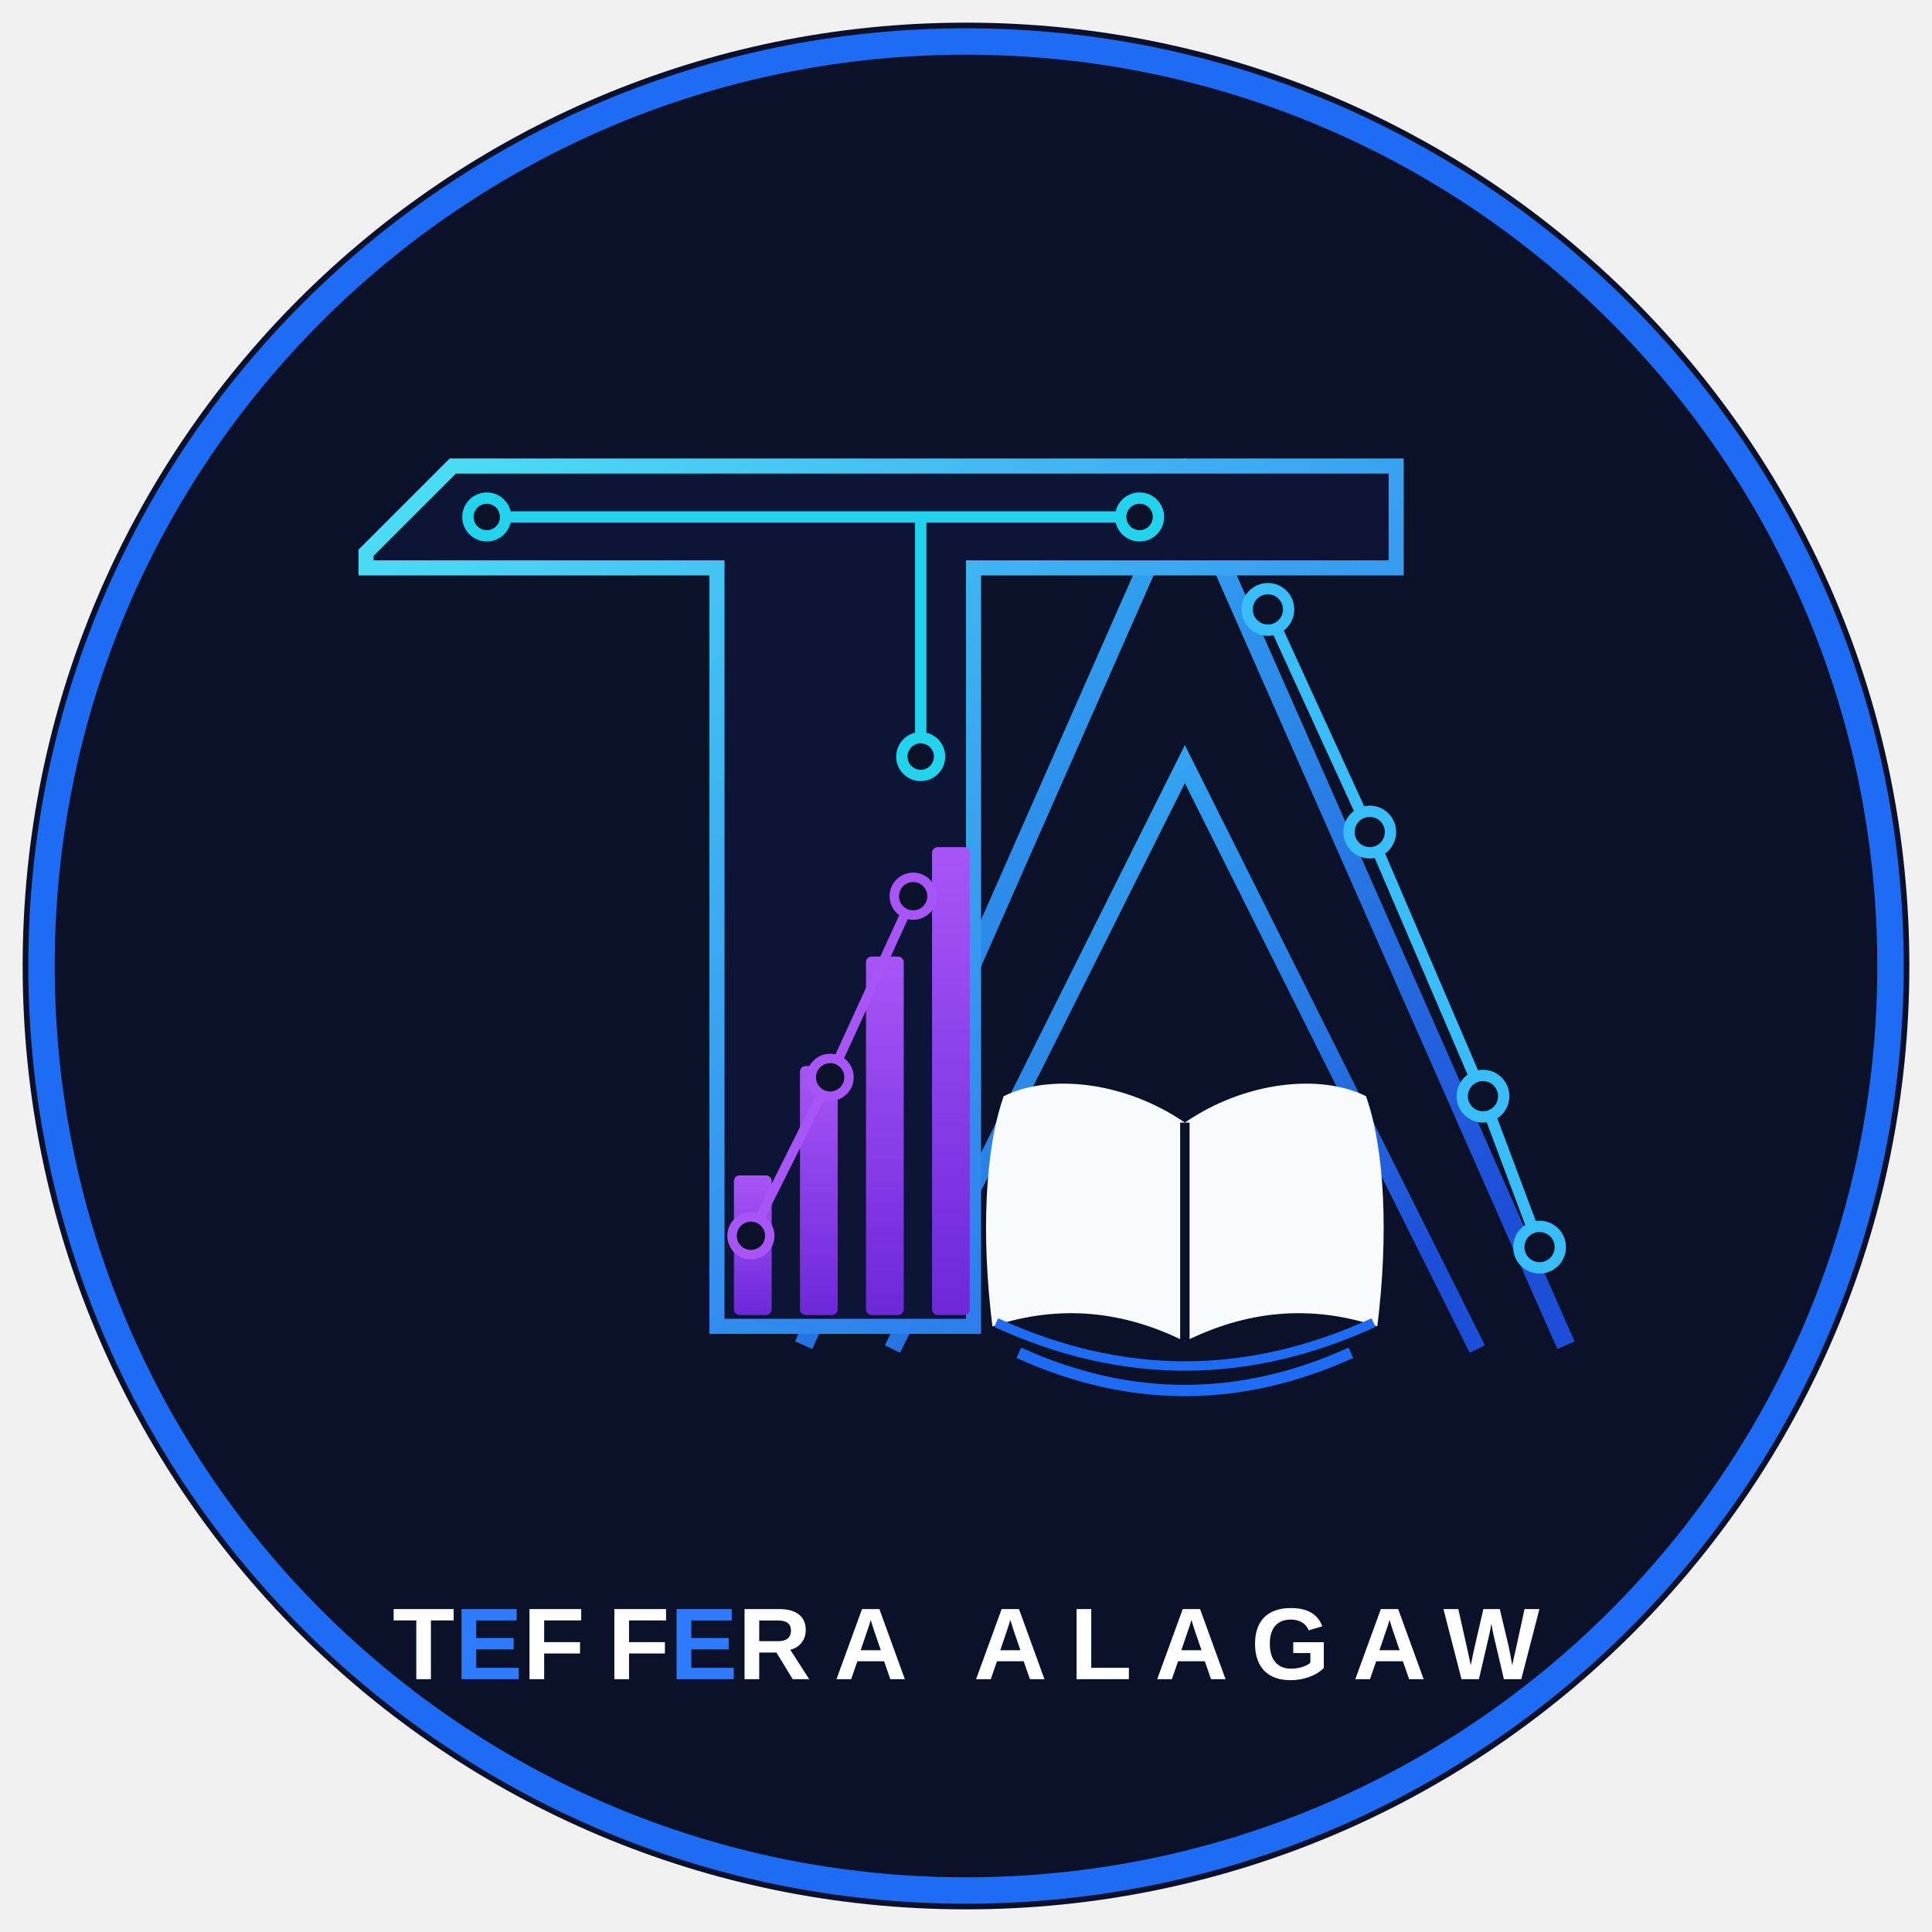
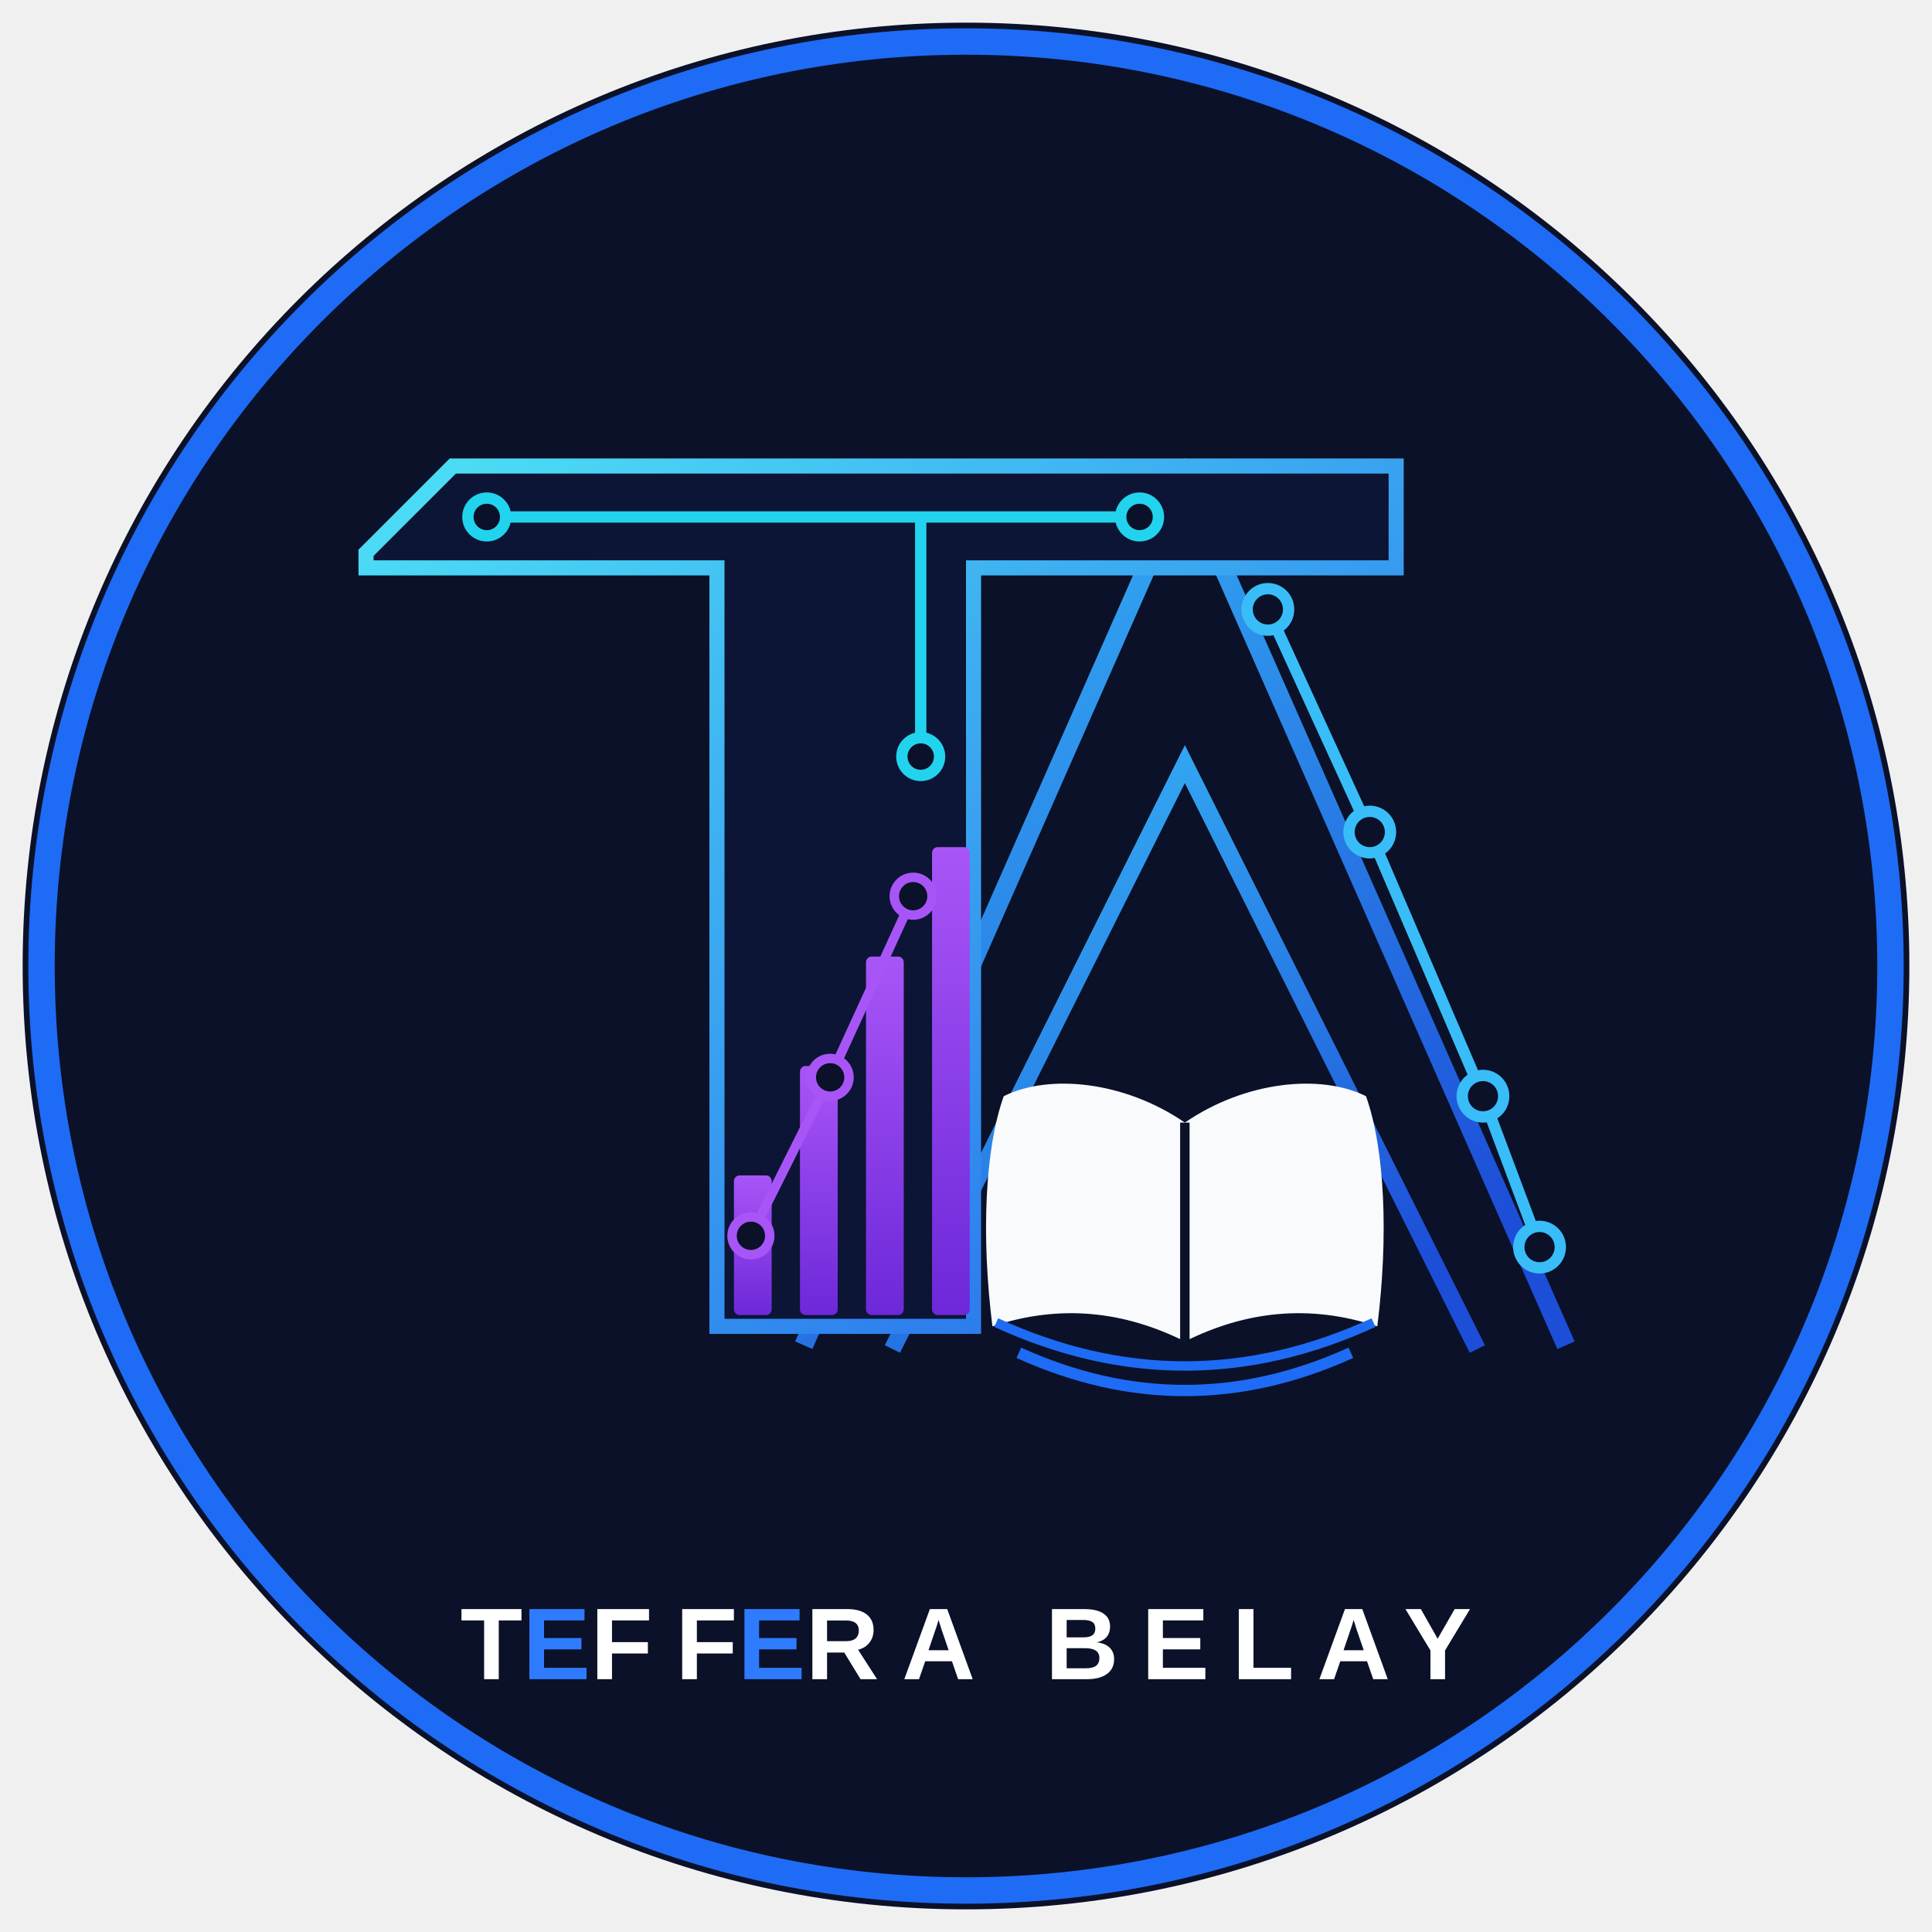
- <svg xmlns="http://www.w3.org/2000/svg" viewBox="0 0 1024 1024" role="img" aria-label="TEFERA ALAGAW logo">
+ <svg xmlns="http://www.w3.org/2000/svg" viewBox="0 0 1024 1024" role="img" aria-label="ASMARE BELAY logo">
  <defs>
    <linearGradient id="tGrad" x1="0" y1="0" x2="1" y2="1">
      <stop offset="0" stop-color="#4DE1F5" />
      <stop offset="1" stop-color="#2563EB" />
    </linearGradient>
    <linearGradient id="aGrad" x1="0" y1="0" x2="0.7" y2="1">
      <stop offset="0" stop-color="#38BDF8" />
      <stop offset="1" stop-color="#1D4ED8" />
    </linearGradient>
    <linearGradient id="barGrad" x1="0" y1="1" x2="0" y2="0">
      <stop offset="0" stop-color="#6D28D9" />
      <stop offset="1" stop-color="#A855F7" />
    </linearGradient>
  </defs>
  <circle cx="512" cy="512" r="500" fill="#0A1128" />
  <circle cx="512" cy="512" r="490" fill="none" stroke="#1E6BF5" stroke-width="14" />
  <g transform="translate(-72,-45)">
    <g fill="none" stroke-linejoin="miter" stroke-linecap="butt">
      <path d="M498 758 L700 300 L902 758" stroke="url(#aGrad)" stroke-width="10" />
      <path d="M545 760 L700 450 L855 760" stroke="url(#aGrad)" stroke-width="9" />
    </g>
    <g fill="none" stroke="#38BDF8" stroke-width="6">
      <path d="M744 368 L798 486 L858 626 L888 706" />
    </g>
    <g fill="#0A1128" stroke="#38BDF8" stroke-width="6">
      <circle cx="744" cy="368" r="11" />
      <circle cx="798" cy="486" r="11" />
      <circle cx="858" cy="626" r="11" />
      <circle cx="888" cy="706" r="11" />
    </g>
    <path d="M312 292 H812 V346 H588 V748 H452 V346 H266 V338 Z" fill="#0C1535" stroke="url(#tGrad)" stroke-width="8" stroke-linejoin="miter" />
    <g fill="none" stroke="#22D3EE" stroke-width="6">
      <path d="M330 319 H676" />
      <path d="M560 319 V446" />
    </g>
    <g fill="#0A1128" stroke="#22D3EE" stroke-width="6">
      <circle cx="330" cy="319" r="10" />
      <circle cx="676" cy="319" r="10" />
      <circle cx="560" cy="446" r="10" />
    </g>
    <g fill="url(#barGrad)">
      <rect x="461" y="668" width="20" height="74" rx="3" />
      <rect x="496" y="610" width="20" height="132" rx="3" />
      <rect x="531" y="552" width="20" height="190" rx="3" />
      <rect x="566" y="494" width="20" height="248" rx="3" />
    </g>
    <g fill="none" stroke="#A855F7" stroke-width="5">
      <path d="M470 700 L512 616 L556 520" />
    </g>
    <g fill="#0A1128" stroke="#A855F7" stroke-width="5">
      <circle cx="470" cy="700" r="10" />
      <circle cx="512" cy="616" r="10" />
      <circle cx="556" cy="520" r="10" />
    </g>
    <path d="M700 640 C668 618 628 614 604 626 C594 654 592 700 598 748 C634 736 668 740 700 756 Z" fill="#F8FAFC" />
    <path d="M700 640 C732 618 772 614 796 626 C806 654 808 700 802 748 C766 736 732 740 700 756 Z" fill="#F8FAFC" />
    <path d="M700 640 V756" stroke="#0A1128" stroke-width="5" />
    <g fill="none" stroke="#1E6BF5">
      <path d="M600 746 Q700 792 800 746" stroke-width="5" />
      <path d="M612 762 Q700 802 788 762" stroke-width="6" />
    </g>
  </g>
-   <text x="512" y="890" text-anchor="middle" fill="#FFFFFF" font-family="'Poppins','Segoe UI',Arial,sans-serif" font-size="54" font-weight="700" letter-spacing="12">T<tspan fill="#2F7BFF">E</tspan>FF<tspan fill="#2F7BFF">E</tspan>RA ALAGAW</text>
+   <text x="512" y="890" text-anchor="middle" fill="#FFFFFF" font-family="'Poppins','Segoe UI',Arial,sans-serif" font-size="54" font-weight="700" letter-spacing="12">T<tspan fill="#2F7BFF">E</tspan>FF<tspan fill="#2F7BFF">E</tspan>RA BELAY</text>
</svg>
